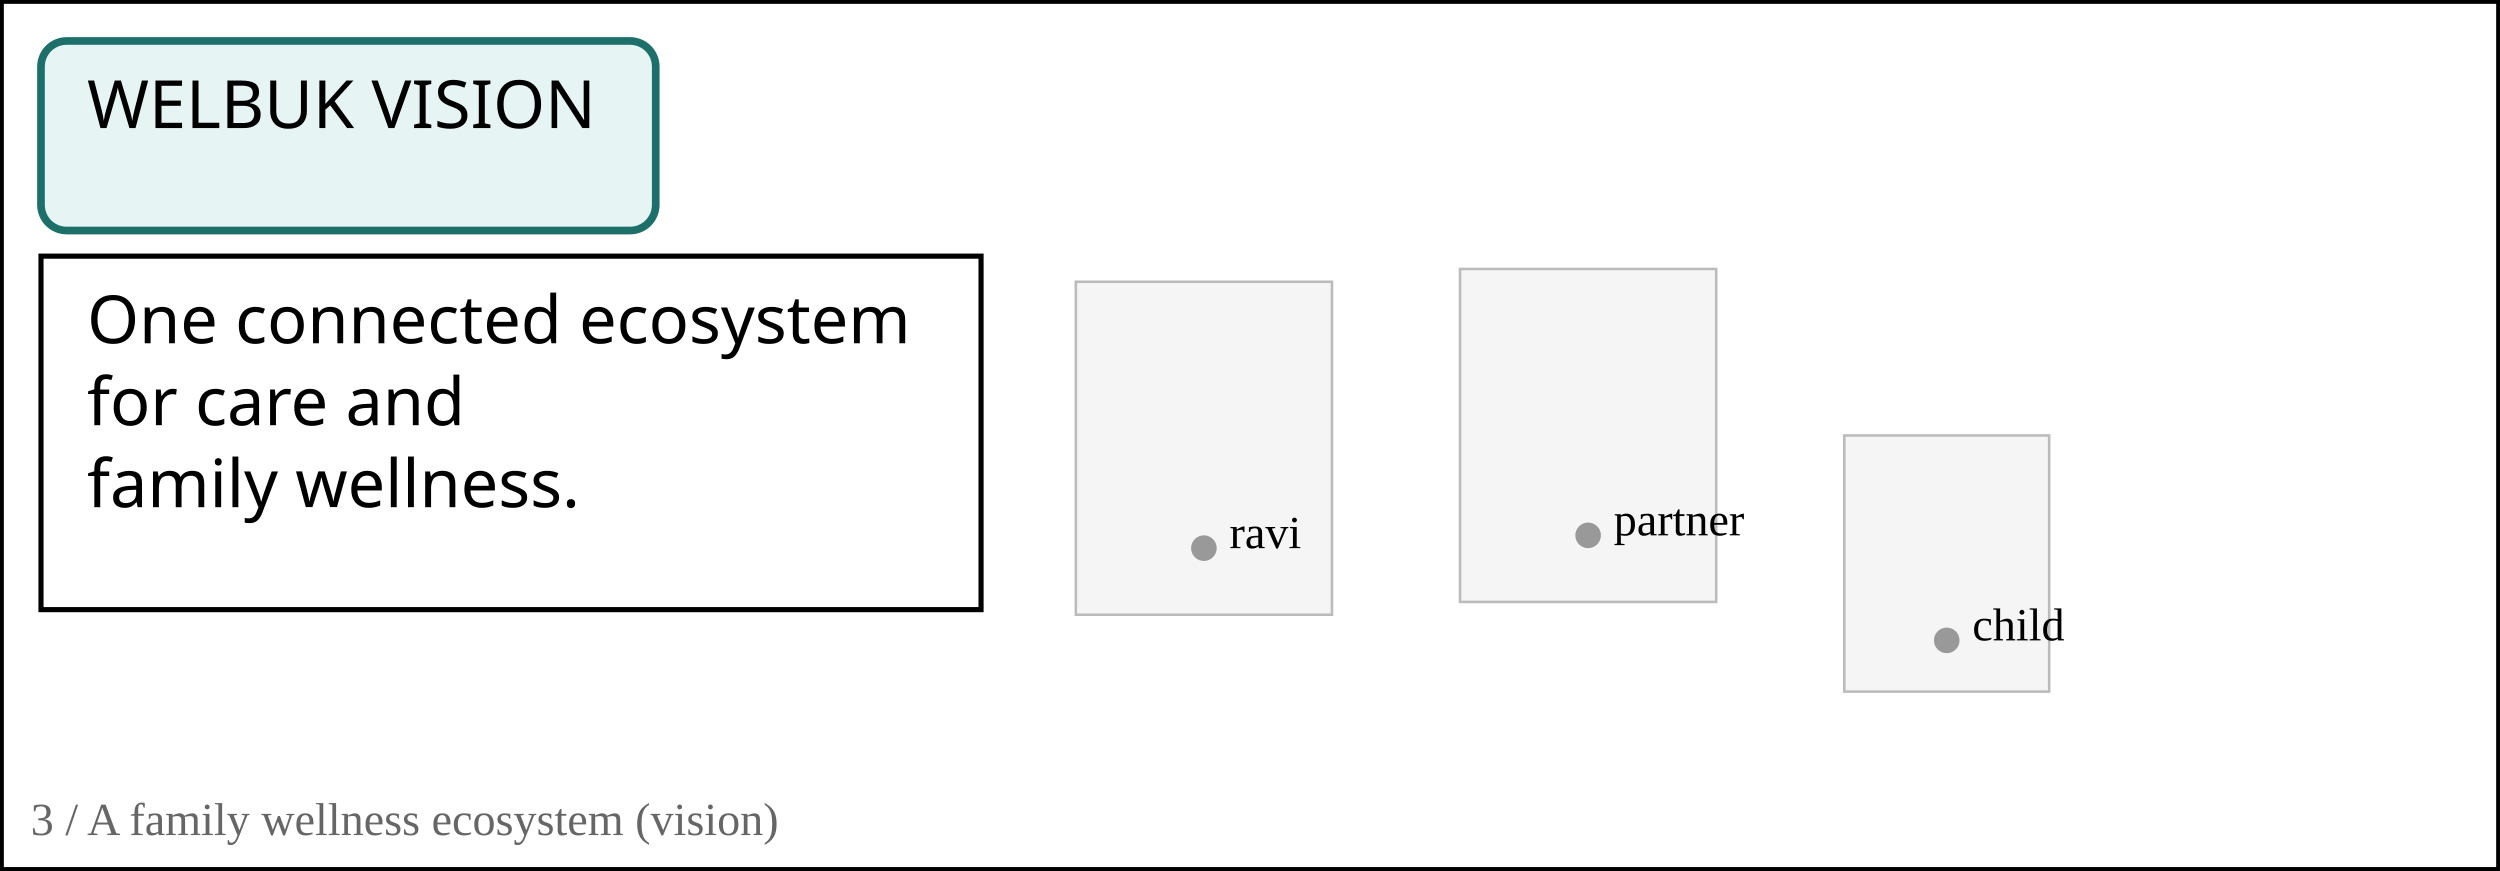
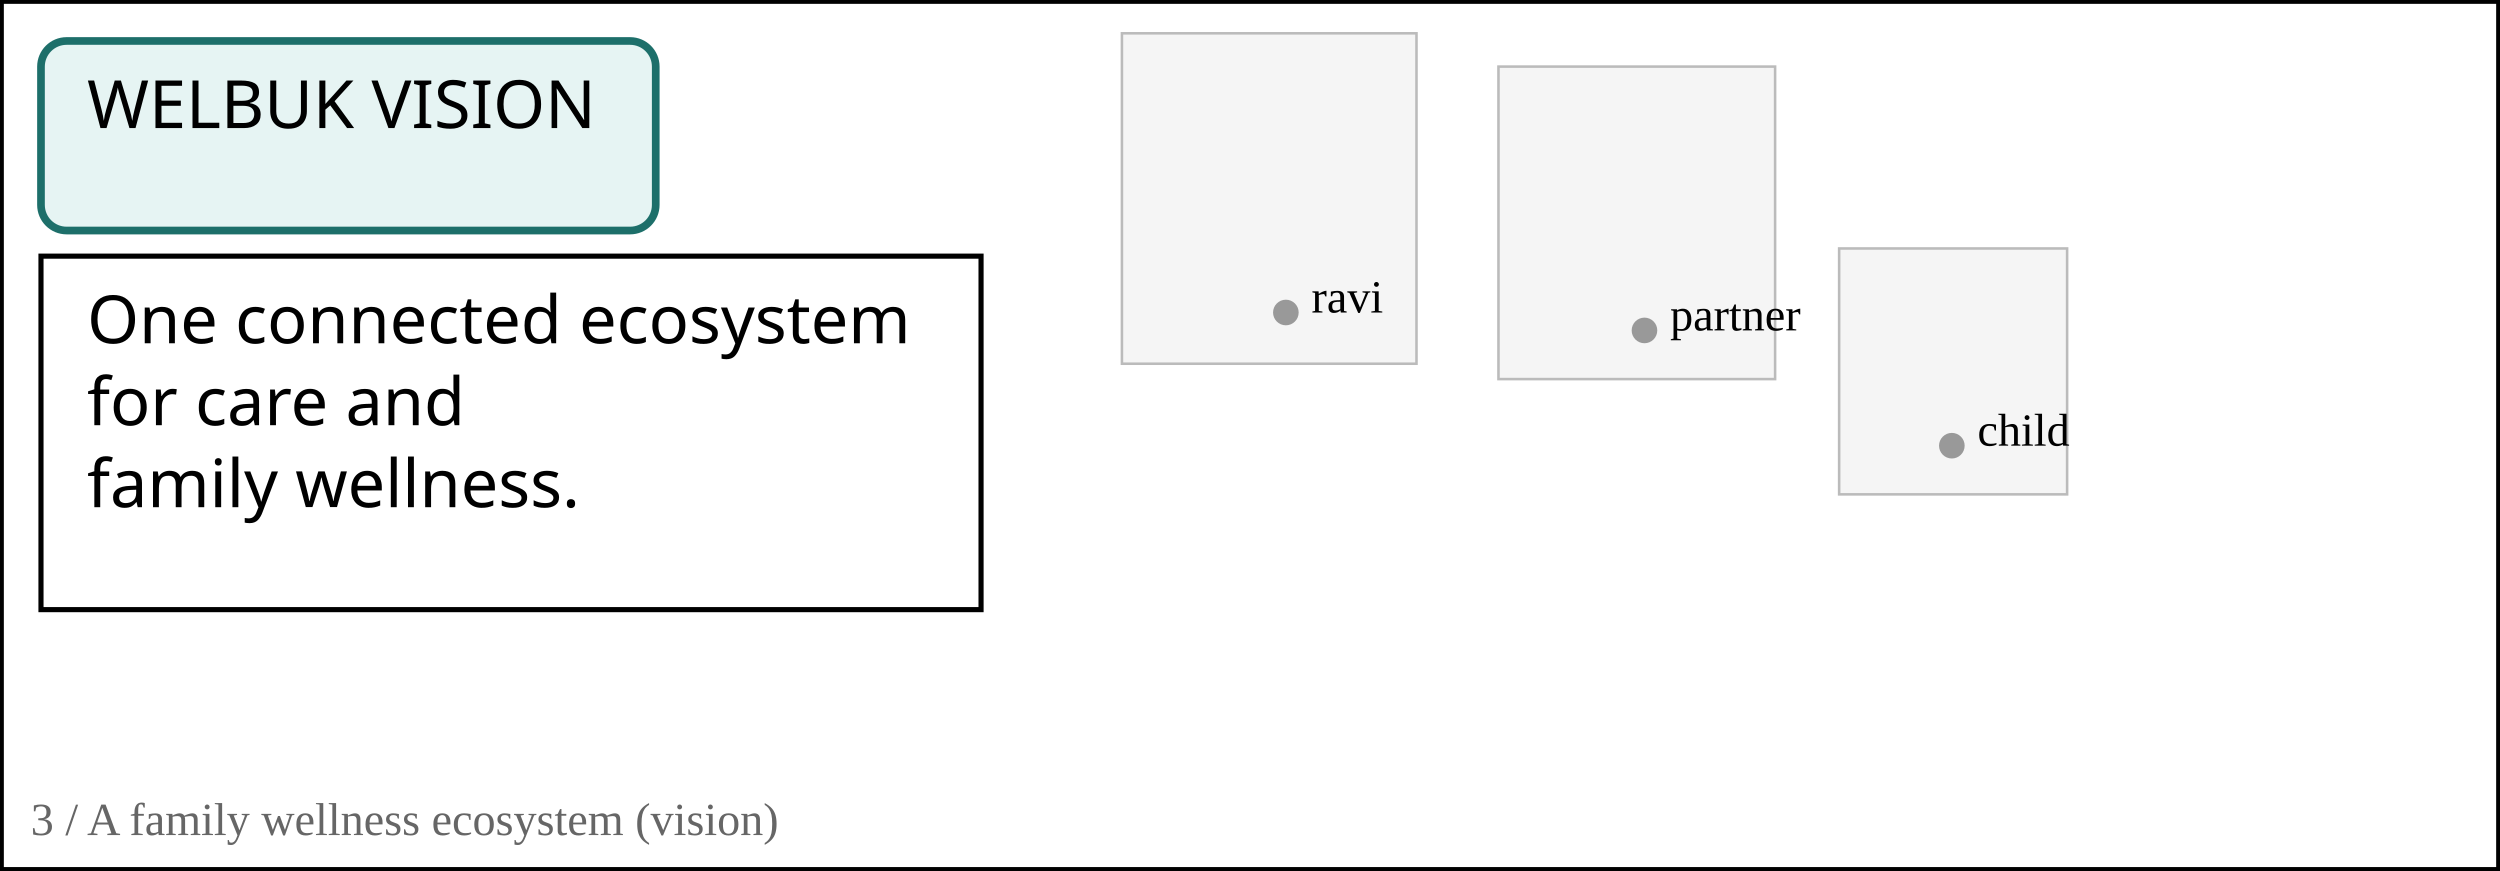
<svg xmlns="http://www.w3.org/2000/svg" width="976" height="340" viewBox="24 488 976 340">
  <rect width="1024" height="1536" fill="white" />
-   <rect x="444" y="598" width="100" height="130" fill="#f5f5f5" stroke="#bbb" />
-   <circle cx="494" cy="702" r="5" fill="#999" />
-   <text x="504" y="702" font-size="18">ravi</text>
-   <rect x="594" y="593" width="100" height="130" fill="#f5f5f5" stroke="#bbb" />
-   <circle cx="644" cy="697" r="5" fill="#999" />
-   <text x="654" y="697" font-size="18">partner</text>
-   <rect x="744" y="658" width="80" height="100" fill="#f5f5f5" stroke="#bbb" />
-   <circle cx="784" cy="738" r="5" fill="#999" />
-   <text x="794" y="738" font-size="18">child</text>
+   <rect x="462" y="501" width="115" height="129" fill="#f5f5f5" stroke="#bbb" />
+   <circle cx="526" cy="610" r="5" fill="#999" />
+   <text x="536" y="610" font-size="18">ravi</text>
+   <rect x="609" y="514" width="108" height="122" fill="#f5f5f5" stroke="#bbb" />
+   <circle cx="666" cy="617" r="5" fill="#999" />
+   <text x="676" y="617" font-size="18">partner</text>
+   <rect x="742" y="585" width="89" height="96" fill="#f5f5f5" stroke="#bbb" />
+   <circle cx="786" cy="662" r="5" fill="#999" />
+   <text x="796" y="662" font-size="18">child</text>
  <rect x="24" y="488" width="976" height="340" fill="none" stroke="black" stroke-width="3" />
  <rect x="40" y="504" width="240" height="74" rx="34" fill="white" stroke="white" stroke-width="6" />
  <rect x="40" y="588" width="367" height="138" rx="34" fill="white" stroke="white" stroke-width="6" />
  <rect x="40" y="504" width="240" height="74" rx="10" fill="#e6f4f3" stroke="#1d6f6a" stroke-width="3" />
  <text x="58" y="538" font-family="Meiryo,MS Gothic,sans-serif" font-size="26" fill="black">WELBUK VISION</text>
  <rect x="40" y="588" width="367" height="138" fill="white" stroke="black" stroke-width="2" />
  <text x="58" y="622" font-family="Meiryo,MS Gothic,sans-serif" font-size="26" fill="black">One connected ecosystem </text>
  <text x="58" y="654" font-family="Meiryo,MS Gothic,sans-serif" font-size="26" fill="black">for care and </text>
  <text x="58" y="686" font-family="Meiryo,MS Gothic,sans-serif" font-size="26" fill="black">family wellness.</text>
  <text x="36" y="814" font-size="18" fill="#666">3 / A family wellness ecosystem (vision)</text>
  <text x="512" y="1500" text-anchor="middle" font-family="sans-serif" font-size="20">6</text>
</svg>
